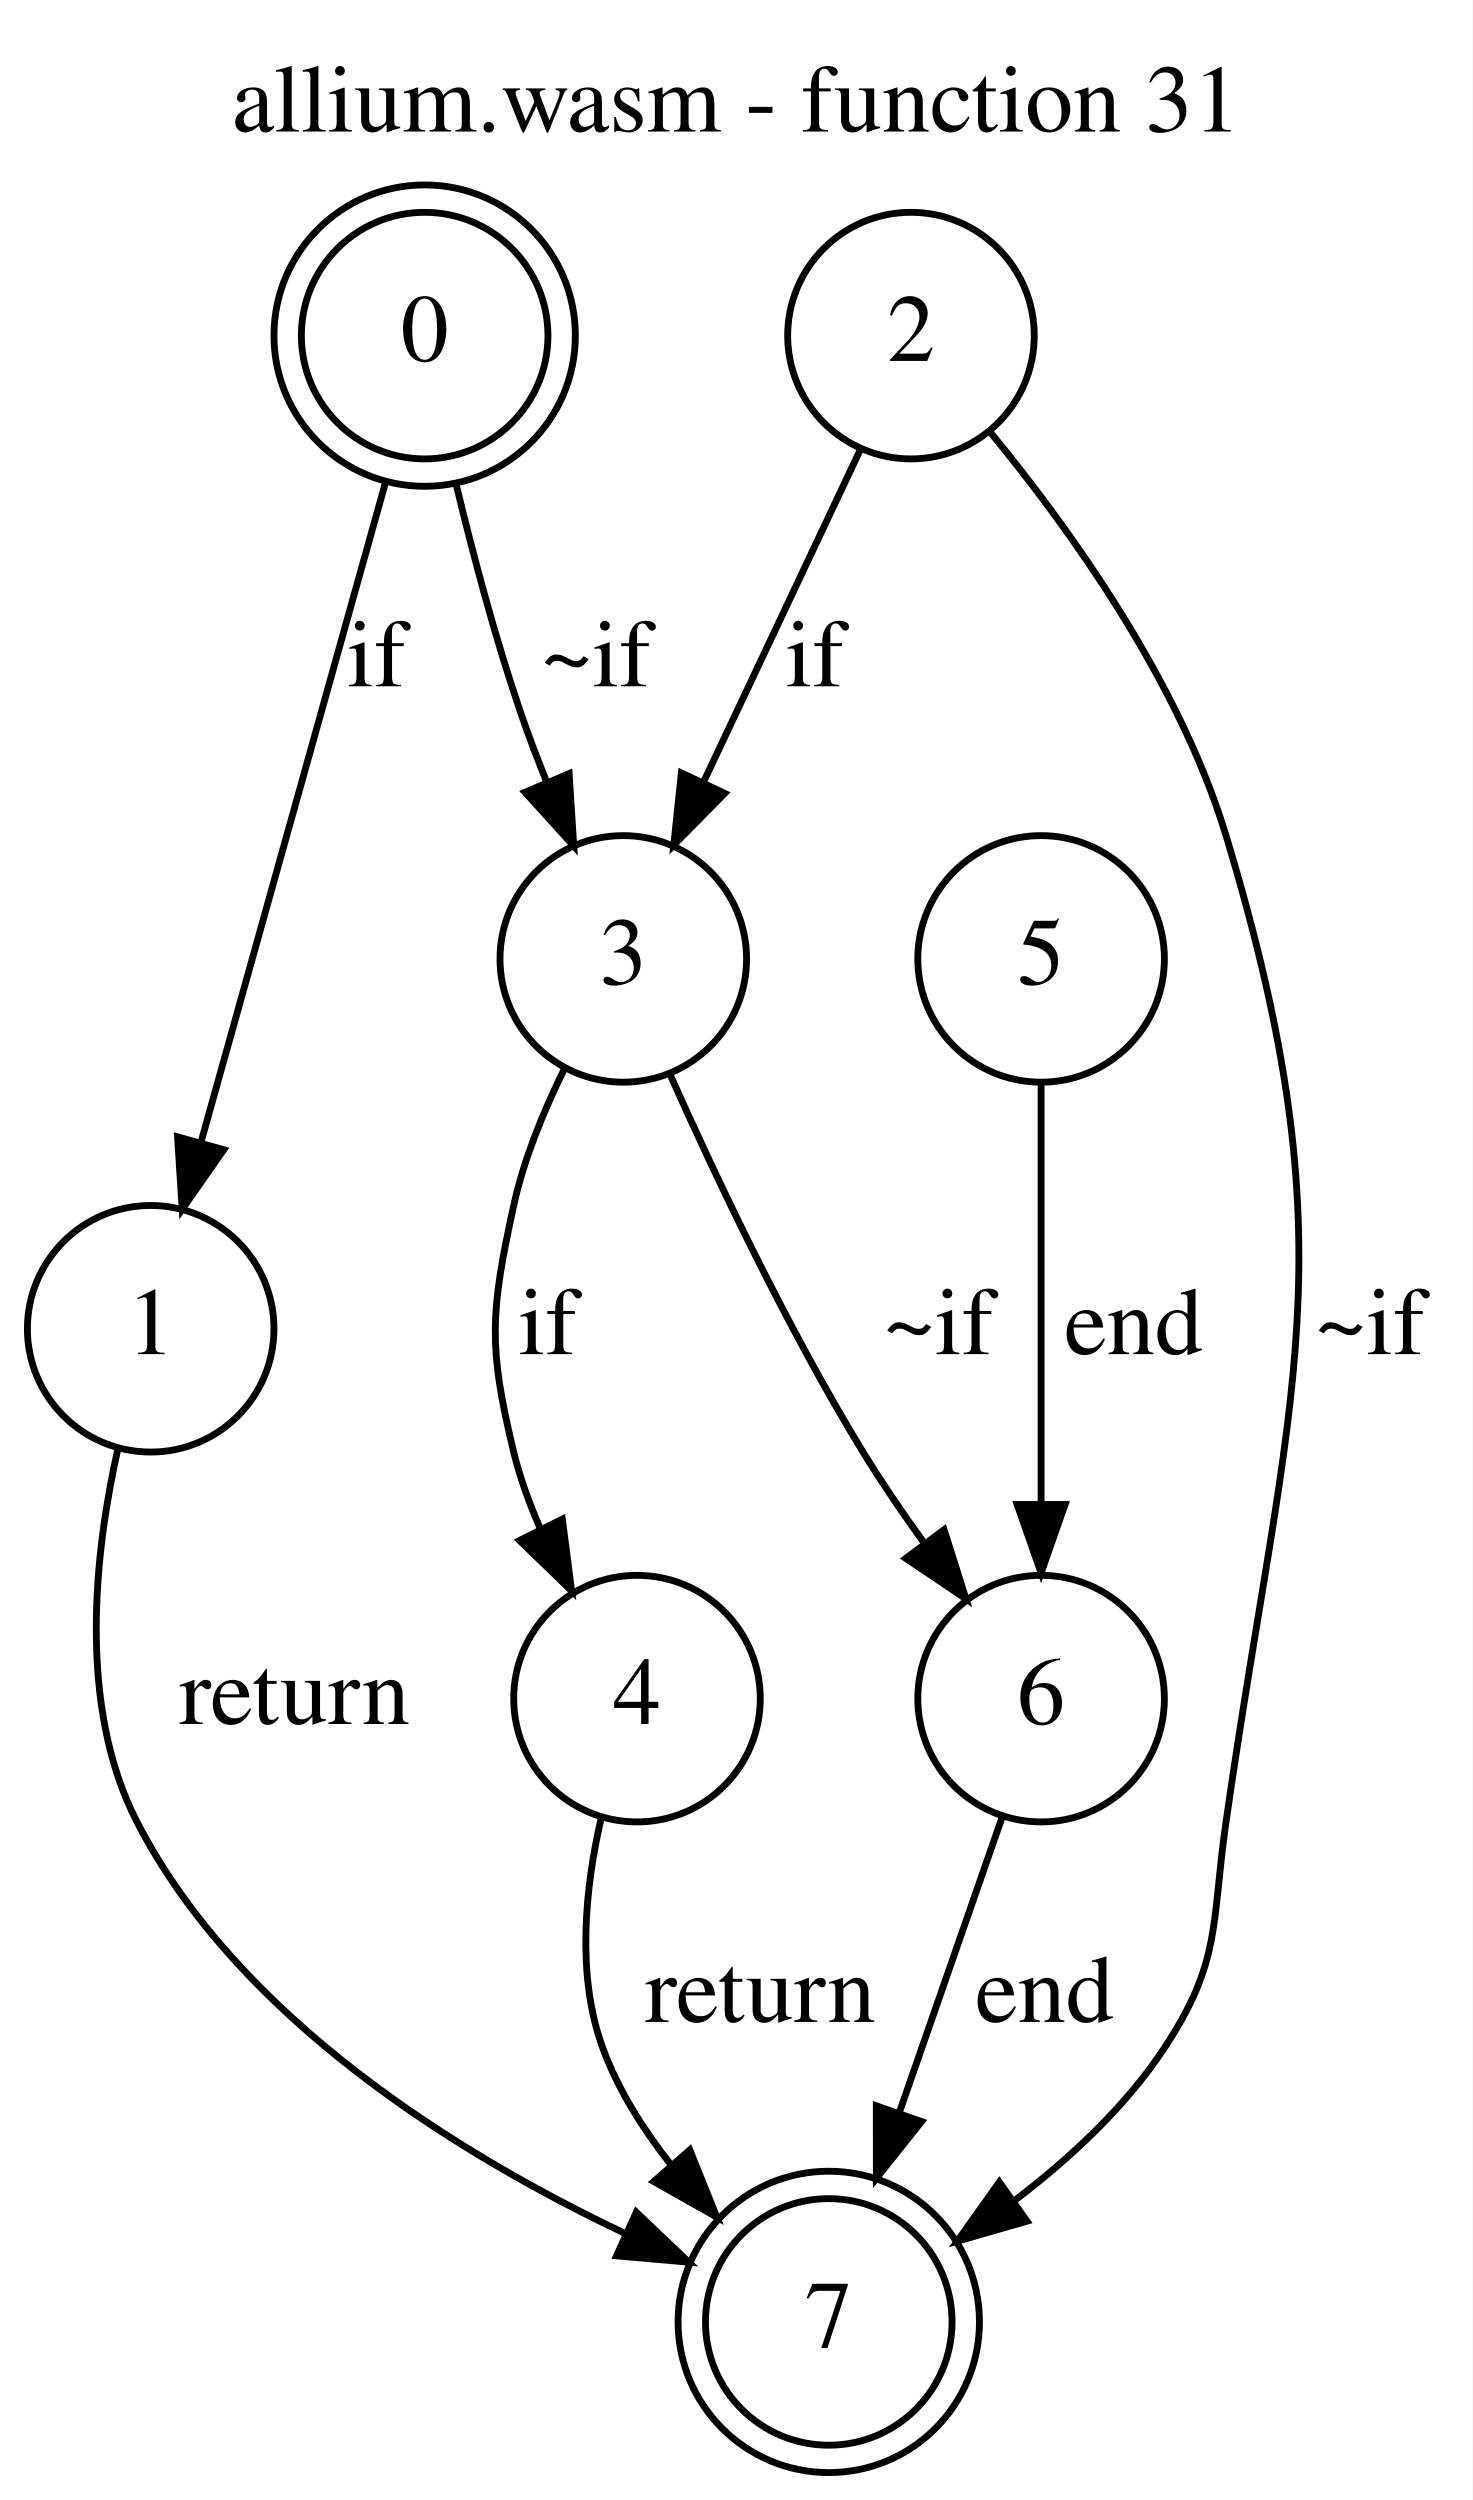
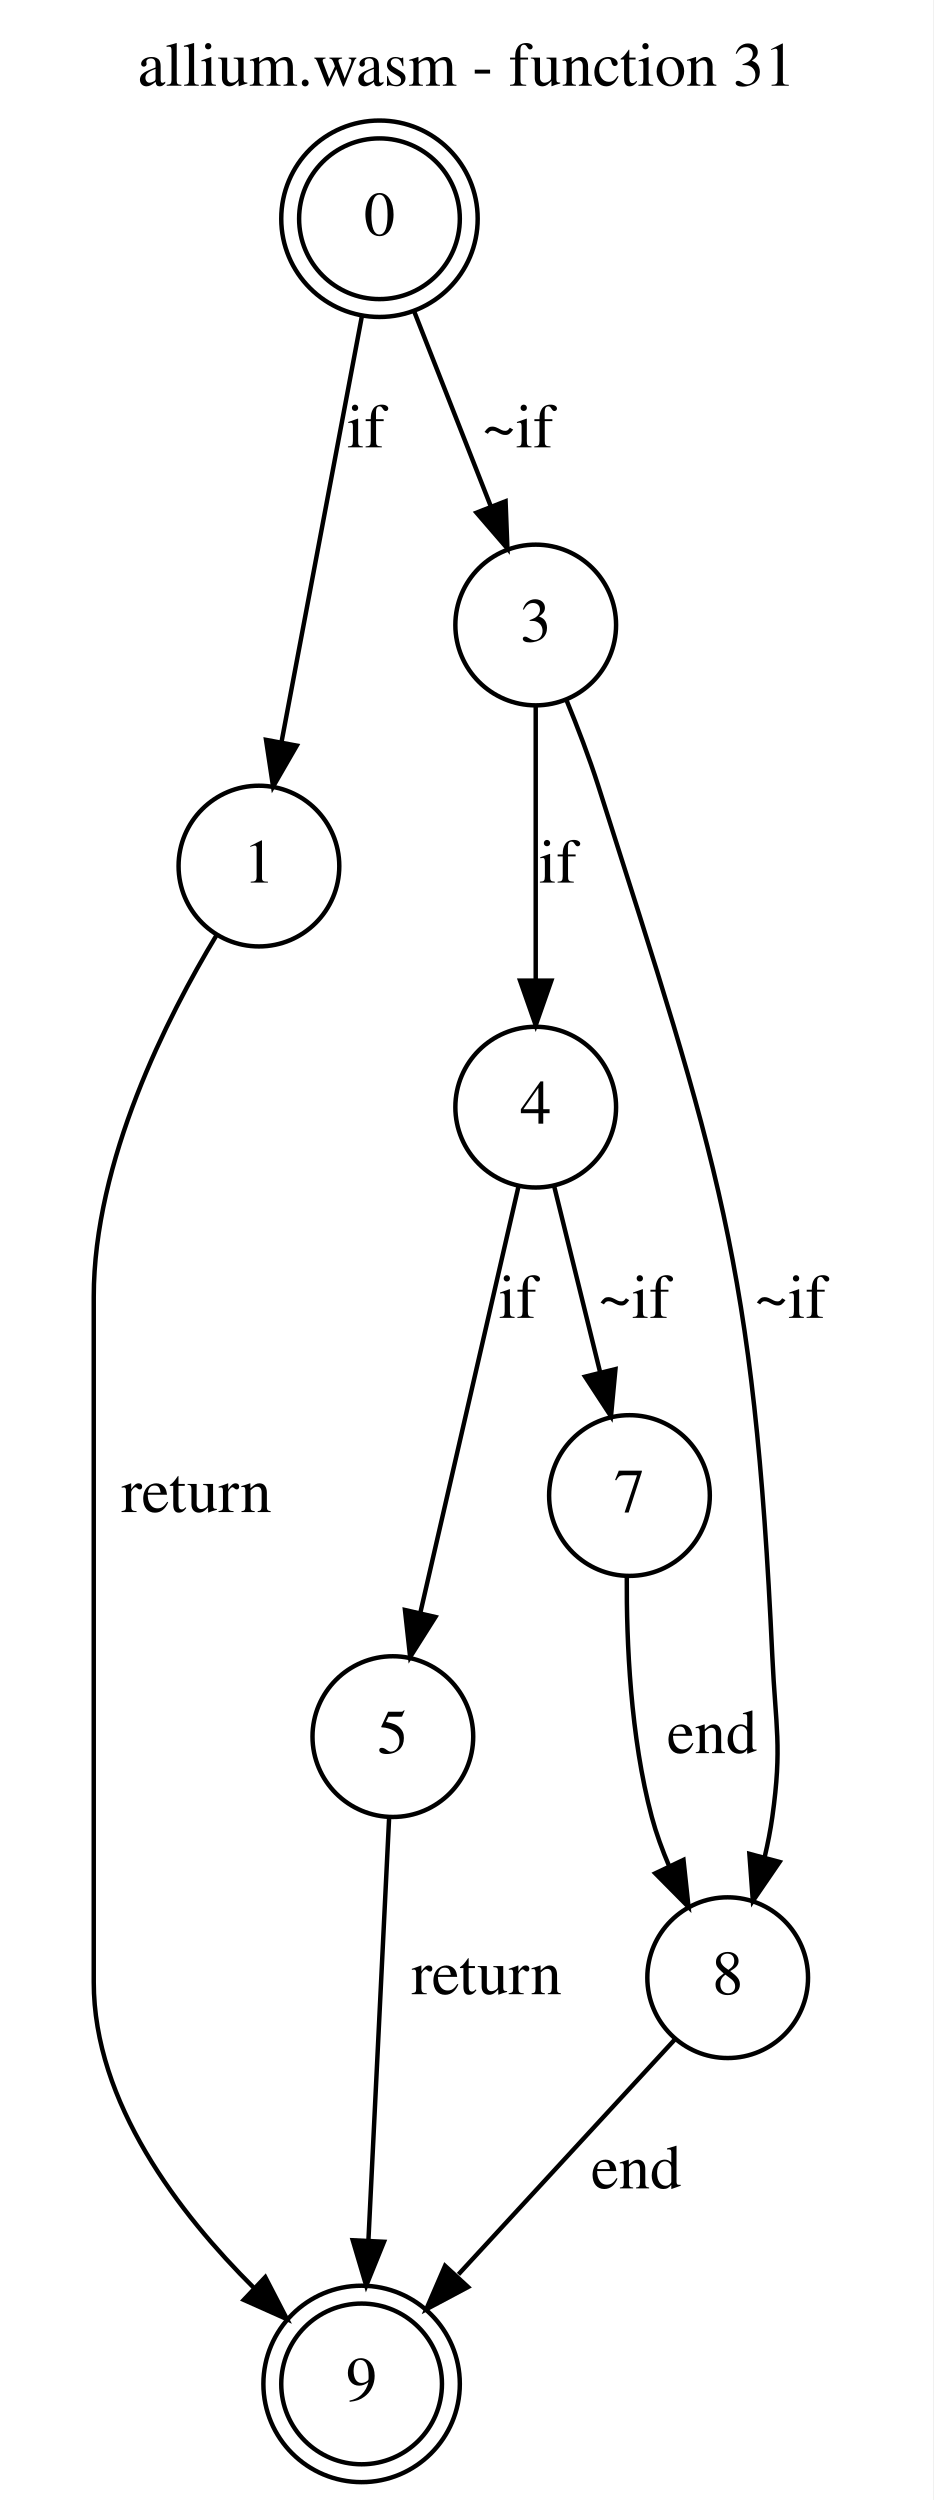
- <svg xmlns="http://www.w3.org/2000/svg" width="215pt" height="365pt" viewBox="0.00 0.00 215.00 365.00">
-   <g id="graph0" class="graph" transform="scale(1 1) rotate(0) translate(4 361)">
-     <polygon fill="white" stroke="transparent" points="-4,4 -4,-361 211,-361 211,4 -4,4" />
-     <text text-anchor="middle" x="103.5" y="-341.8" font-family="Times,serif" font-size="14.00">allium.wasm - function 31</text>
+ <svg xmlns="http://www.w3.org/2000/svg" width="209pt" height="560pt" viewBox="0.00 0.00 209.00 560.00">
+   <g id="graph0" class="graph" transform="scale(1 1) rotate(0) translate(4 556)">
+     <polygon fill="white" stroke="transparent" points="-4,4 -4,-556 205,-556 205,4 -4,4" />
+     <text text-anchor="middle" x="100.5" y="-536.8" font-family="Times,serif" font-size="14.00">allium.wasm - function 31</text>
    <g id="node1" class="node">
-       <ellipse fill="none" stroke="black" cx="58" cy="-312" rx="18" ry="18" />
-       <ellipse fill="none" stroke="black" cx="58" cy="-312" rx="22" ry="22" />
-       <text text-anchor="middle" x="58" y="-308.3" font-family="Times,serif" font-size="14.00">0</text>
+       <ellipse fill="none" stroke="black" cx="81" cy="-507" rx="18" ry="18" />
+       <ellipse fill="none" stroke="black" cx="81" cy="-507" rx="22" ry="22" />
+       <text text-anchor="middle" x="81" y="-503.3" font-family="Times,serif" font-size="14.00">0</text>
    </g>
    <g id="node3" class="node">
-       <ellipse fill="none" stroke="black" cx="18" cy="-167" rx="18" ry="18" />
-       <text text-anchor="middle" x="18" y="-163.3" font-family="Times,serif" font-size="14.00">1</text>
+       <ellipse fill="none" stroke="black" cx="54" cy="-362" rx="18" ry="18" />
+       <text text-anchor="middle" x="54" y="-358.3" font-family="Times,serif" font-size="14.00">1</text>
    </g>
    <g id="edge1" class="edge">
-       <path fill="none" stroke="black" d="M52.27,-290.51C45.18,-265.17 33.11,-222 25.35,-194.26" />
-       <polygon fill="black" stroke="black" points="28.67,-193.14 22.6,-184.45 21.92,-195.02 28.67,-193.14" />
-       <text text-anchor="middle" x="51" y="-260.8" font-family="Times,serif" font-size="14.00">if</text>
+       <path fill="none" stroke="black" d="M77.07,-485.21C72.32,-460.04 64.31,-417.61 59.09,-389.95" />
+       <polygon fill="black" stroke="black" points="62.47,-388.98 57.17,-379.8 55.59,-390.27 62.47,-388.98" />
+       <text text-anchor="middle" x="78" y="-455.8" font-family="Times,serif" font-size="14.00">if</text>
    </g>
    <g id="node4" class="node">
-       <ellipse fill="none" stroke="black" cx="87" cy="-221" rx="18" ry="18" />
-       <text text-anchor="middle" x="87" y="-217.3" font-family="Times,serif" font-size="14.00">3</text>
+       <ellipse fill="none" stroke="black" cx="116" cy="-416" rx="18" ry="18" />
+       <text text-anchor="middle" x="116" y="-412.3" font-family="Times,serif" font-size="14.00">3</text>
    </g>
    <g id="edge2" class="edge">
-       <path fill="none" stroke="black" d="M62.6,-290.27C65.04,-280.13 68.3,-267.81 72,-257 73.15,-253.65 74.47,-250.16 75.85,-246.75" />
-       <polygon fill="black" stroke="black" points="79.09,-248.06 79.77,-237.48 72.65,-245.33 79.09,-248.06" />
-       <text text-anchor="middle" x="83" y="-260.8" font-family="Times,serif" font-size="14.00">~if</text>
+       <path fill="none" stroke="black" d="M88.77,-486.25C93.82,-473.39 100.47,-456.49 105.93,-442.61" />
+       <polygon fill="black" stroke="black" points="109.25,-443.72 109.66,-433.13 102.74,-441.16 109.25,-443.72" />
+       <text text-anchor="middle" x="112" y="-455.8" font-family="Times,serif" font-size="14.00">~if</text>
    </g>
    <g id="node2" class="node">
-       <ellipse fill="none" stroke="black" cx="117" cy="-22" rx="18" ry="18" />
-       <ellipse fill="none" stroke="black" cx="117" cy="-22" rx="22" ry="22" />
-       <text text-anchor="middle" x="117" y="-18.3" font-family="Times,serif" font-size="14.00">7</text>
+       <ellipse fill="none" stroke="black" cx="77" cy="-22" rx="18" ry="18" />
+       <ellipse fill="none" stroke="black" cx="77" cy="-22" rx="22" ry="22" />
+       <text text-anchor="middle" x="77" y="-18.3" font-family="Times,serif" font-size="14.00">9</text>
    </g>
    <g id="edge3" class="edge">
-       <path fill="none" stroke="black" d="M13.22,-149.5C9.83,-134.44 7.25,-111.99 16,-95 30.82,-66.23 63.05,-46.42 87.14,-34.97" />
-       <polygon fill="black" stroke="black" points="88.9,-38.02 96.57,-30.72 86.01,-31.64 88.9,-38.02" />
-       <text text-anchor="middle" x="39" y="-109.3" font-family="Times,serif" font-size="14.00">return</text>
+       <path fill="none" stroke="black" d="M44.47,-346.46C33.51,-328.3 17,-295.91 17,-265.5 17,-265.5 17,-265.5 17,-112 17,-85.01 36.2,-60.08 52.88,-43.51" />
+       <polygon fill="black" stroke="black" points="55.42,-45.92 60.29,-36.51 50.61,-40.83 55.42,-45.92" />
+       <text text-anchor="middle" x="40" y="-217.3" font-family="Times,serif" font-size="14.00">return</text>
+     </g>
+     <g id="node5" class="node">
+       <ellipse fill="none" stroke="black" cx="116" cy="-308" rx="18" ry="18" />
+       <text text-anchor="middle" x="116" y="-304.3" font-family="Times,serif" font-size="14.00">4</text>
+     </g>
+     <g id="edge4" class="edge">
+       <path fill="none" stroke="black" d="M116,-397.97C116,-381.38 116,-355.88 116,-336.43" />
+       <polygon fill="black" stroke="black" points="119.5,-336.34 116,-326.34 112.5,-336.34 119.5,-336.34" />
+       <text text-anchor="middle" x="121" y="-358.3" font-family="Times,serif" font-size="14.00">if</text>
    </g>
    <g id="node6" class="node">
-       <ellipse fill="none" stroke="black" cx="89" cy="-113" rx="18" ry="18" />
-       <text text-anchor="middle" x="89" y="-109.3" font-family="Times,serif" font-size="14.00">4</text>
+       <ellipse fill="none" stroke="black" cx="159" cy="-113" rx="18" ry="18" />
+       <text text-anchor="middle" x="159" y="-109.3" font-family="Times,serif" font-size="14.00">8</text>
+     </g>
+     <g id="edge5" class="edge">
+       <path fill="none" stroke="black" d="M122.9,-399.15C125.34,-393.21 127.97,-386.36 130,-380 156.84,-295.79 164.92,-273.29 169,-185 169.74,-169.02 171.22,-164.85 169,-149 168.59,-146.07 167.99,-143.03 167.29,-140.04" />
+       <polygon fill="black" stroke="black" points="170.62,-138.92 164.64,-130.18 163.86,-140.74 170.62,-138.92" />
+       <text text-anchor="middle" x="173" y="-260.8" font-family="Times,serif" font-size="14.00">~if</text>
+     </g>
+     <g id="node7" class="node">
+       <ellipse fill="none" stroke="black" cx="84" cy="-167" rx="18" ry="18" />
+       <text text-anchor="middle" x="84" y="-163.3" font-family="Times,serif" font-size="14.00">5</text>
    </g>
    <g id="edge6" class="edge">
-       <path fill="none" stroke="black" d="M78.34,-204.82C75.4,-198.84 72.48,-191.79 71,-185 67.6,-169.37 67.24,-164.55 71,-149 71.91,-145.26 73.28,-141.47 74.88,-137.84" />
-       <polygon fill="black" stroke="black" points="78.1,-139.22 79.46,-128.72 71.85,-136.09 78.1,-139.22" />
-       <text text-anchor="middle" x="76" y="-163.3" font-family="Times,serif" font-size="14.00">if</text>
+       <path fill="none" stroke="black" d="M112.14,-290.23C106.69,-266.54 96.67,-223.02 90.17,-194.81" />
+       <polygon fill="black" stroke="black" points="93.53,-193.79 87.87,-184.83 86.71,-195.36 93.53,-193.79" />
+       <text text-anchor="middle" x="112" y="-260.8" font-family="Times,serif" font-size="14.00">if</text>
    </g>
-     <g id="node7" class="node">
-       <ellipse fill="none" stroke="black" cx="148" cy="-113" rx="18" ry="18" />
-       <text text-anchor="middle" x="148" y="-109.3" font-family="Times,serif" font-size="14.00">6</text>
+     <g id="node8" class="node">
+       <ellipse fill="none" stroke="black" cx="137" cy="-221" rx="18" ry="18" />
+       <text text-anchor="middle" x="137" y="-217.3" font-family="Times,serif" font-size="14.00">7</text>
    </g>
    <g id="edge7" class="edge">
-       <path fill="none" stroke="black" d="M93.86,-204.05C100.41,-189.37 110.89,-167.18 122,-149 124.67,-144.63 127.75,-140.12 130.83,-135.86" />
-       <polygon fill="black" stroke="black" points="133.84,-137.67 137.03,-127.56 128.24,-133.48 133.84,-137.67" />
-       <text text-anchor="middle" x="133" y="-163.3" font-family="Times,serif" font-size="14.00">~if</text>
+       <path fill="none" stroke="black" d="M120.15,-290.21C123.08,-278.33 127.08,-262.17 130.44,-248.56" />
+       <polygon fill="black" stroke="black" points="133.86,-249.31 132.86,-238.76 127.06,-247.63 133.86,-249.31" />
+       <text text-anchor="middle" x="138" y="-260.8" font-family="Times,serif" font-size="14.00">~if</text>
    </g>
-     <g id="node5" class="node">
-       <ellipse fill="none" stroke="black" cx="129" cy="-312" rx="18" ry="18" />
-       <text text-anchor="middle" x="129" y="-308.3" font-family="Times,serif" font-size="14.00">2</text>
-     </g>
-     <g id="edge5" class="edge">
-       <path fill="none" stroke="black" d="M140.66,-297.8C151.88,-284.16 168.13,-261.72 175,-239 193.52,-177.74 184.08,-158.35 175,-95 172.84,-79.95 174.36,-74.7 166,-62 160.32,-53.37 152.11,-45.78 144.02,-39.64" />
-       <polygon fill="black" stroke="black" points="145.94,-36.71 135.76,-33.78 141.9,-42.42 145.94,-36.71" />
-       <text text-anchor="middle" x="196" y="-163.3" font-family="Times,serif" font-size="14.00">~if</text>
-     </g>
-     <g id="edge4" class="edge">
-       <path fill="none" stroke="black" d="M121.68,-295.5C115.34,-282.05 106.04,-262.35 98.67,-246.73" />
-       <polygon fill="black" stroke="black" points="101.81,-245.17 94.37,-237.62 95.48,-248.16 101.81,-245.17" />
-       <text text-anchor="middle" x="115" y="-260.8" font-family="Times,serif" font-size="14.00">if</text>
+     <g id="edge10" class="edge">
+       <path fill="none" stroke="black" d="M147.25,-99.25C134.62,-85.53 114.25,-63.43 98.69,-46.54" />
+       <polygon fill="black" stroke="black" points="100.84,-43.71 91.49,-38.73 95.69,-48.45 100.84,-43.71" />
+       <text text-anchor="middle" x="138.5" y="-65.8" font-family="Times,serif" font-size="14.00">end</text>
    </g>
    <g id="edge8" class="edge">
-       <path fill="none" stroke="black" d="M83.72,-95.33C81.45,-85.38 80.1,-72.65 84,-62 86.24,-55.88 89.92,-50.06 94.02,-44.87" />
-       <polygon fill="black" stroke="black" points="96.71,-47.11 100.67,-37.28 91.44,-42.5 96.71,-47.11" />
-       <text text-anchor="middle" x="107" y="-65.8" font-family="Times,serif" font-size="14.00">return</text>
-     </g>
-     <g id="edge10" class="edge">
-       <path fill="none" stroke="black" d="M142.31,-95.68C138.11,-83.61 132.27,-66.84 127.26,-52.45" />
-       <polygon fill="black" stroke="black" points="130.55,-51.25 123.95,-42.96 123.94,-53.55 130.55,-51.25" />
-       <text text-anchor="middle" x="148.5" y="-65.8" font-family="Times,serif" font-size="14.00">end</text>
-     </g>
-     <g id="node8" class="node">
-       <ellipse fill="none" stroke="black" cx="148" cy="-221" rx="18" ry="18" />
-       <text text-anchor="middle" x="148" y="-217.3" font-family="Times,serif" font-size="14.00">5</text>
+       <path fill="none" stroke="black" d="M83.16,-148.75C82.01,-125.33 79.94,-83.07 78.52,-54.05" />
+       <polygon fill="black" stroke="black" points="82.01,-53.84 78.03,-44.02 75.02,-54.18 82.01,-53.84" />
+       <text text-anchor="middle" x="105" y="-109.3" font-family="Times,serif" font-size="14.00">return</text>
    </g>
    <g id="edge9" class="edge">
-       <path fill="none" stroke="black" d="M148,-202.97C148,-186.38 148,-160.88 148,-141.43" />
-       <polygon fill="black" stroke="black" points="151.5,-141.34 148,-131.34 144.5,-141.34 151.5,-141.34" />
-       <text text-anchor="middle" x="161.5" y="-163.3" font-family="Times,serif" font-size="14.00">end</text>
+       <path fill="none" stroke="black" d="M136.4,-202.77C136.32,-188.2 137.21,-166.91 142,-149 142.98,-145.33 144.36,-141.57 145.9,-137.96" />
+       <polygon fill="black" stroke="black" points="149.1,-139.38 150.23,-128.84 142.78,-136.37 149.1,-139.38" />
+       <text text-anchor="middle" x="155.5" y="-163.3" font-family="Times,serif" font-size="14.00">end</text>
    </g>
  </g>
</svg>
